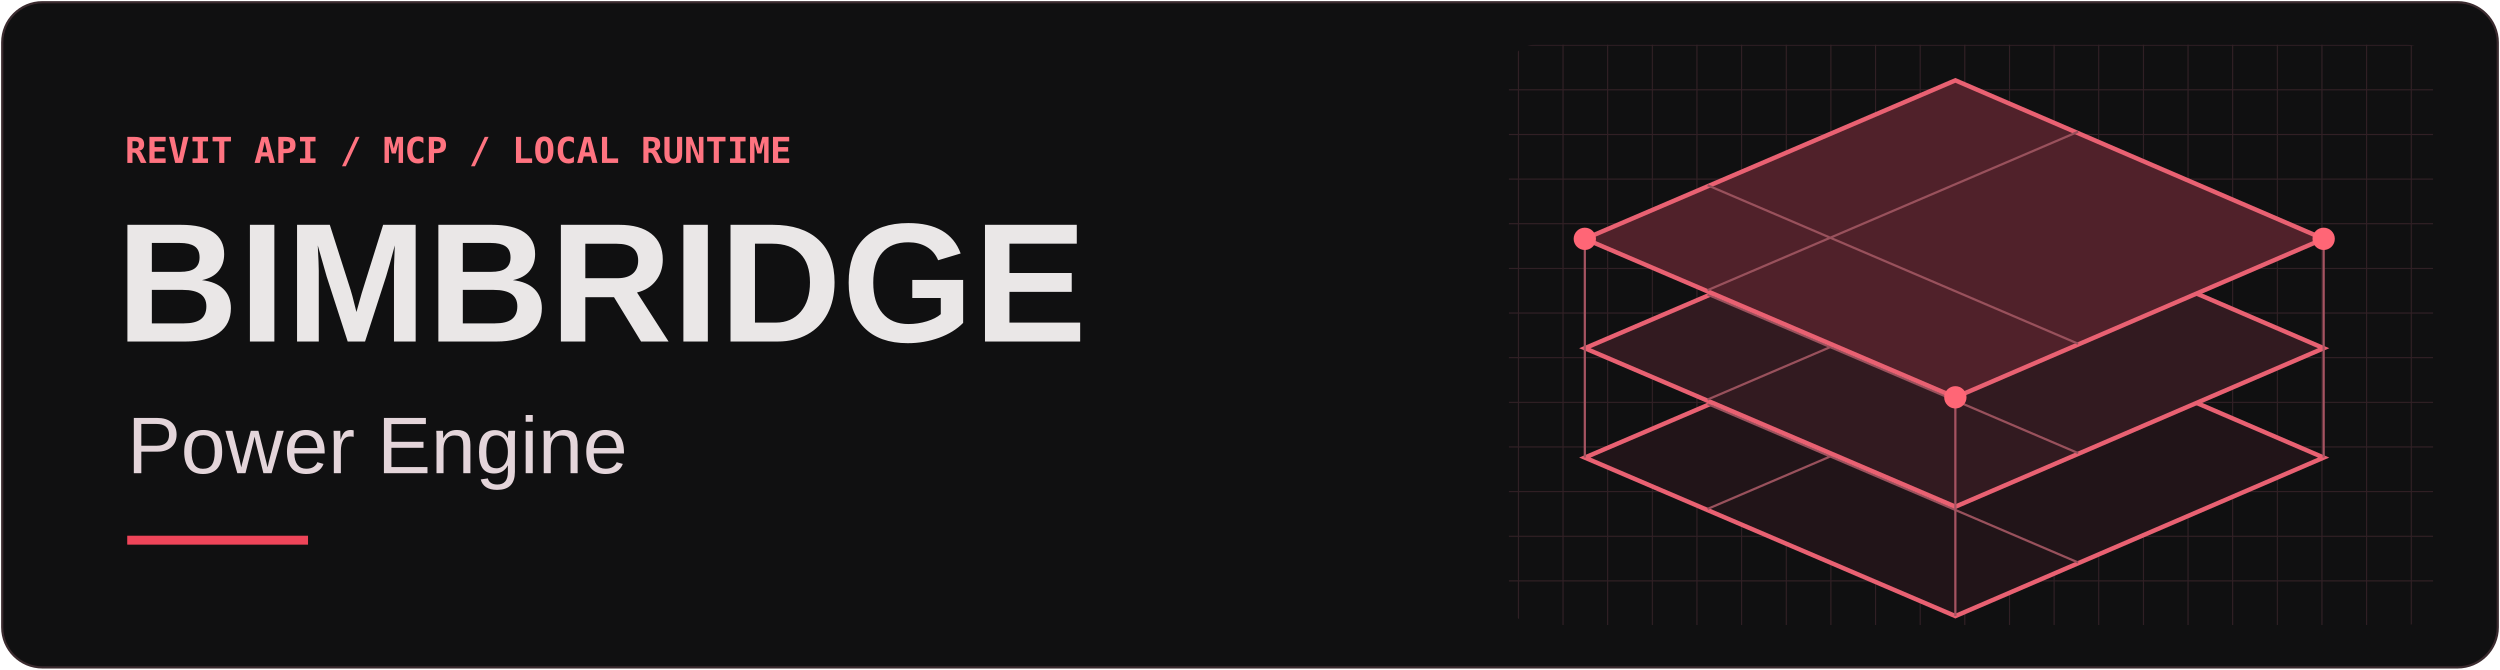
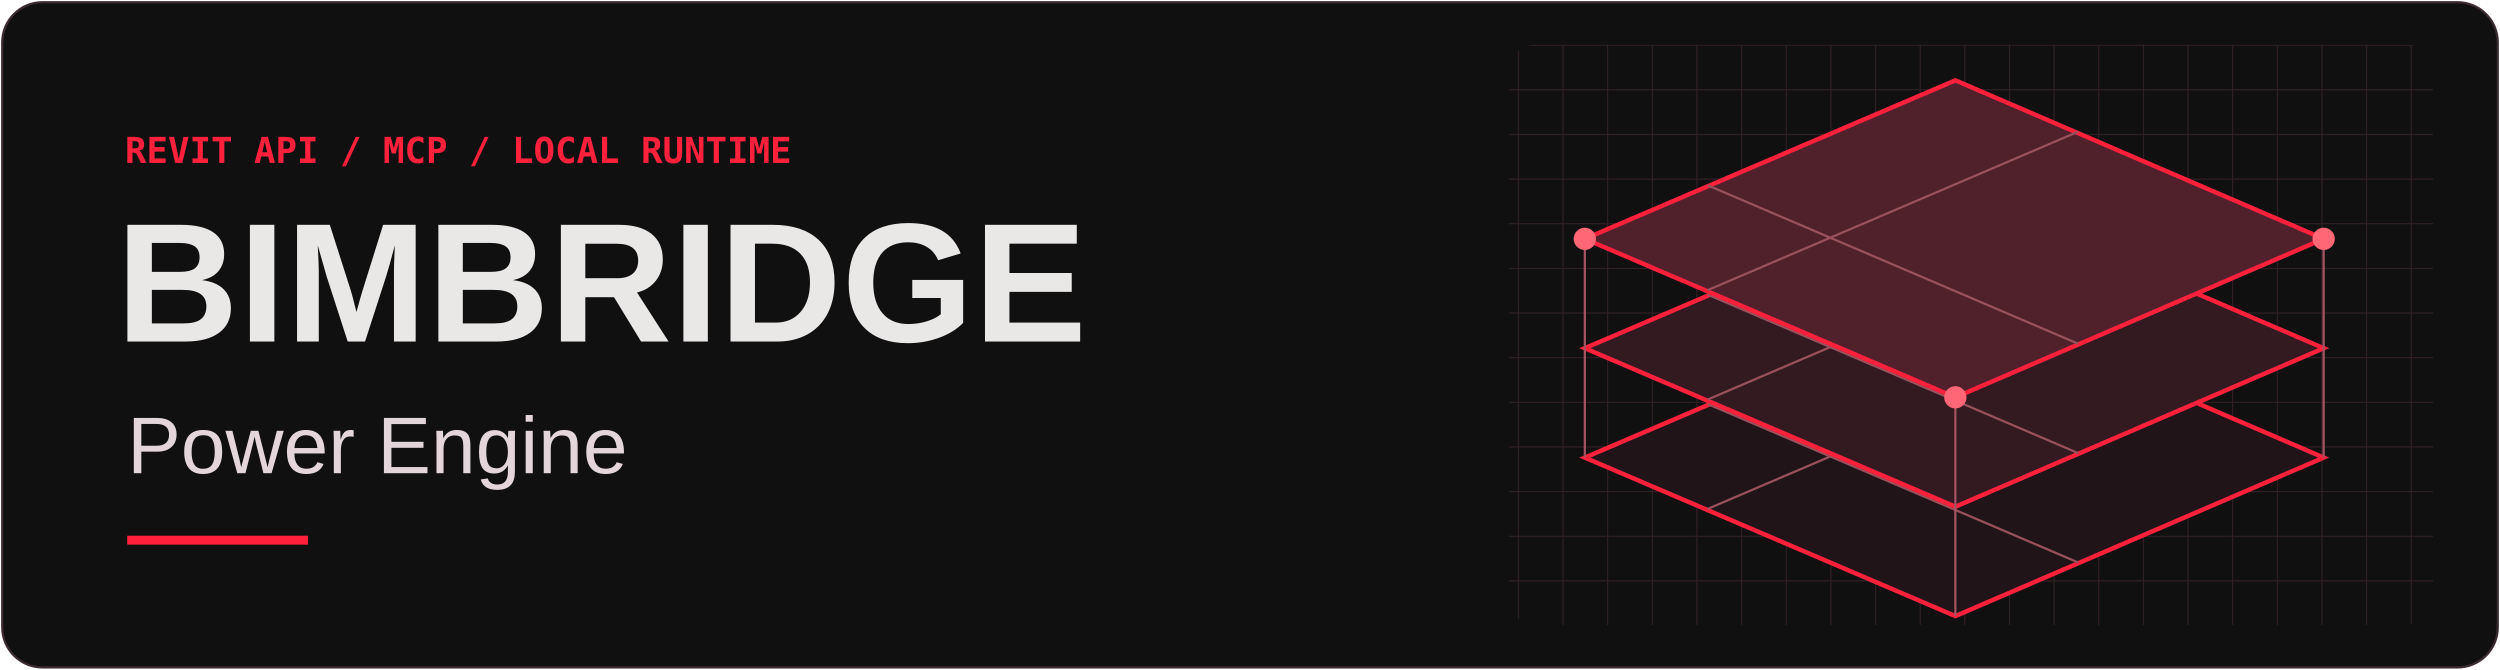
<svg xmlns="http://www.w3.org/2000/svg" width="1120" height="300" viewBox="0 0 1120 300" role="img">
  <defs>
    <pattern id="grid" width="20" height="20" patternUnits="userSpaceOnUse">
      <path d="M20 0H0V20" stroke="#312025" fill="none" />
    </pattern>
  </defs>
  <rect x="1" y="1" width="1118" height="298" rx="18" fill="#101011" stroke="#3b2b2f" />
  <rect x="676" y="20" width="414" height="260" rx="12" fill="url(#grid)" />
-   <text x="56" y="73" fill="#ff7380" font-size="16" font-weight="700" font-family="Consolas, monospace">REVIT API  /  MCP  /  LOCAL RUNTIME</text>
+   <text x="56" y="73" fill="#ff203c" font-size="16" font-weight="700" font-family="Consolas, monospace">REVIT API  /  MCP  /  LOCAL RUNTIME</text>
  <text x="52" y="153" fill="#eae7e7" font-size="76" font-weight="700" font-family="Segoe UI, Arial, sans-serif">BIMBRIDGE</text>
  <text x="57" y="212" fill="#e4d5da" font-size="36" font-weight="400" font-family="Segoe UI, Arial, sans-serif">Power Engine</text>
-   <path d="M57 242H138" fill="none" stroke="#ef4559" stroke-width="4" />
-   <path d="M710 205l166-71 165 71-165 71z" fill="#211418" stroke="#e96172" stroke-width="2" />
+   <path d="M57 242H138" fill="none" stroke="#ff203c" stroke-width="4" />
+   <path d="M710 205l166-71 165 71-165 71z" fill="#211418" stroke="#ff203c" stroke-width="2" />
  <path d="M765 181l166 71m-166-24 166-71" fill="none" stroke="#99515c" />
-   <path d="M710 156l166-71 165 71-165 71z" fill="#321a20" stroke="#e96172" stroke-width="2" />
+   <path d="M710 156l166-71 165 71-165 71z" fill="#321a20" stroke="#ff203c" stroke-width="2" />
  <path d="M765 132l166 71m-166-24 166-71" fill="none" stroke="#99515c" />
-   <path d="M710 107l166-71 165 71-165 71z" fill="#50212a" stroke="#e96172" stroke-width="2" />
+   <path d="M710 107l166-71 165 71-165 71z" fill="#50212a" stroke="#ff203c" stroke-width="2" />
  <path d="M765 83l166 71m-166-24 166-71" fill="none" stroke="#99515c" />
  <path d="M710 107v98m166-27v98m165-169v98" fill="none" stroke="#a55361" />
  <circle cx="710" cy="107" r="5" fill="#ff6676" />
  <circle cx="876" cy="178" r="5" fill="#ff6676" />
  <circle cx="1041" cy="107" r="5" fill="#ff6676" />
</svg>
